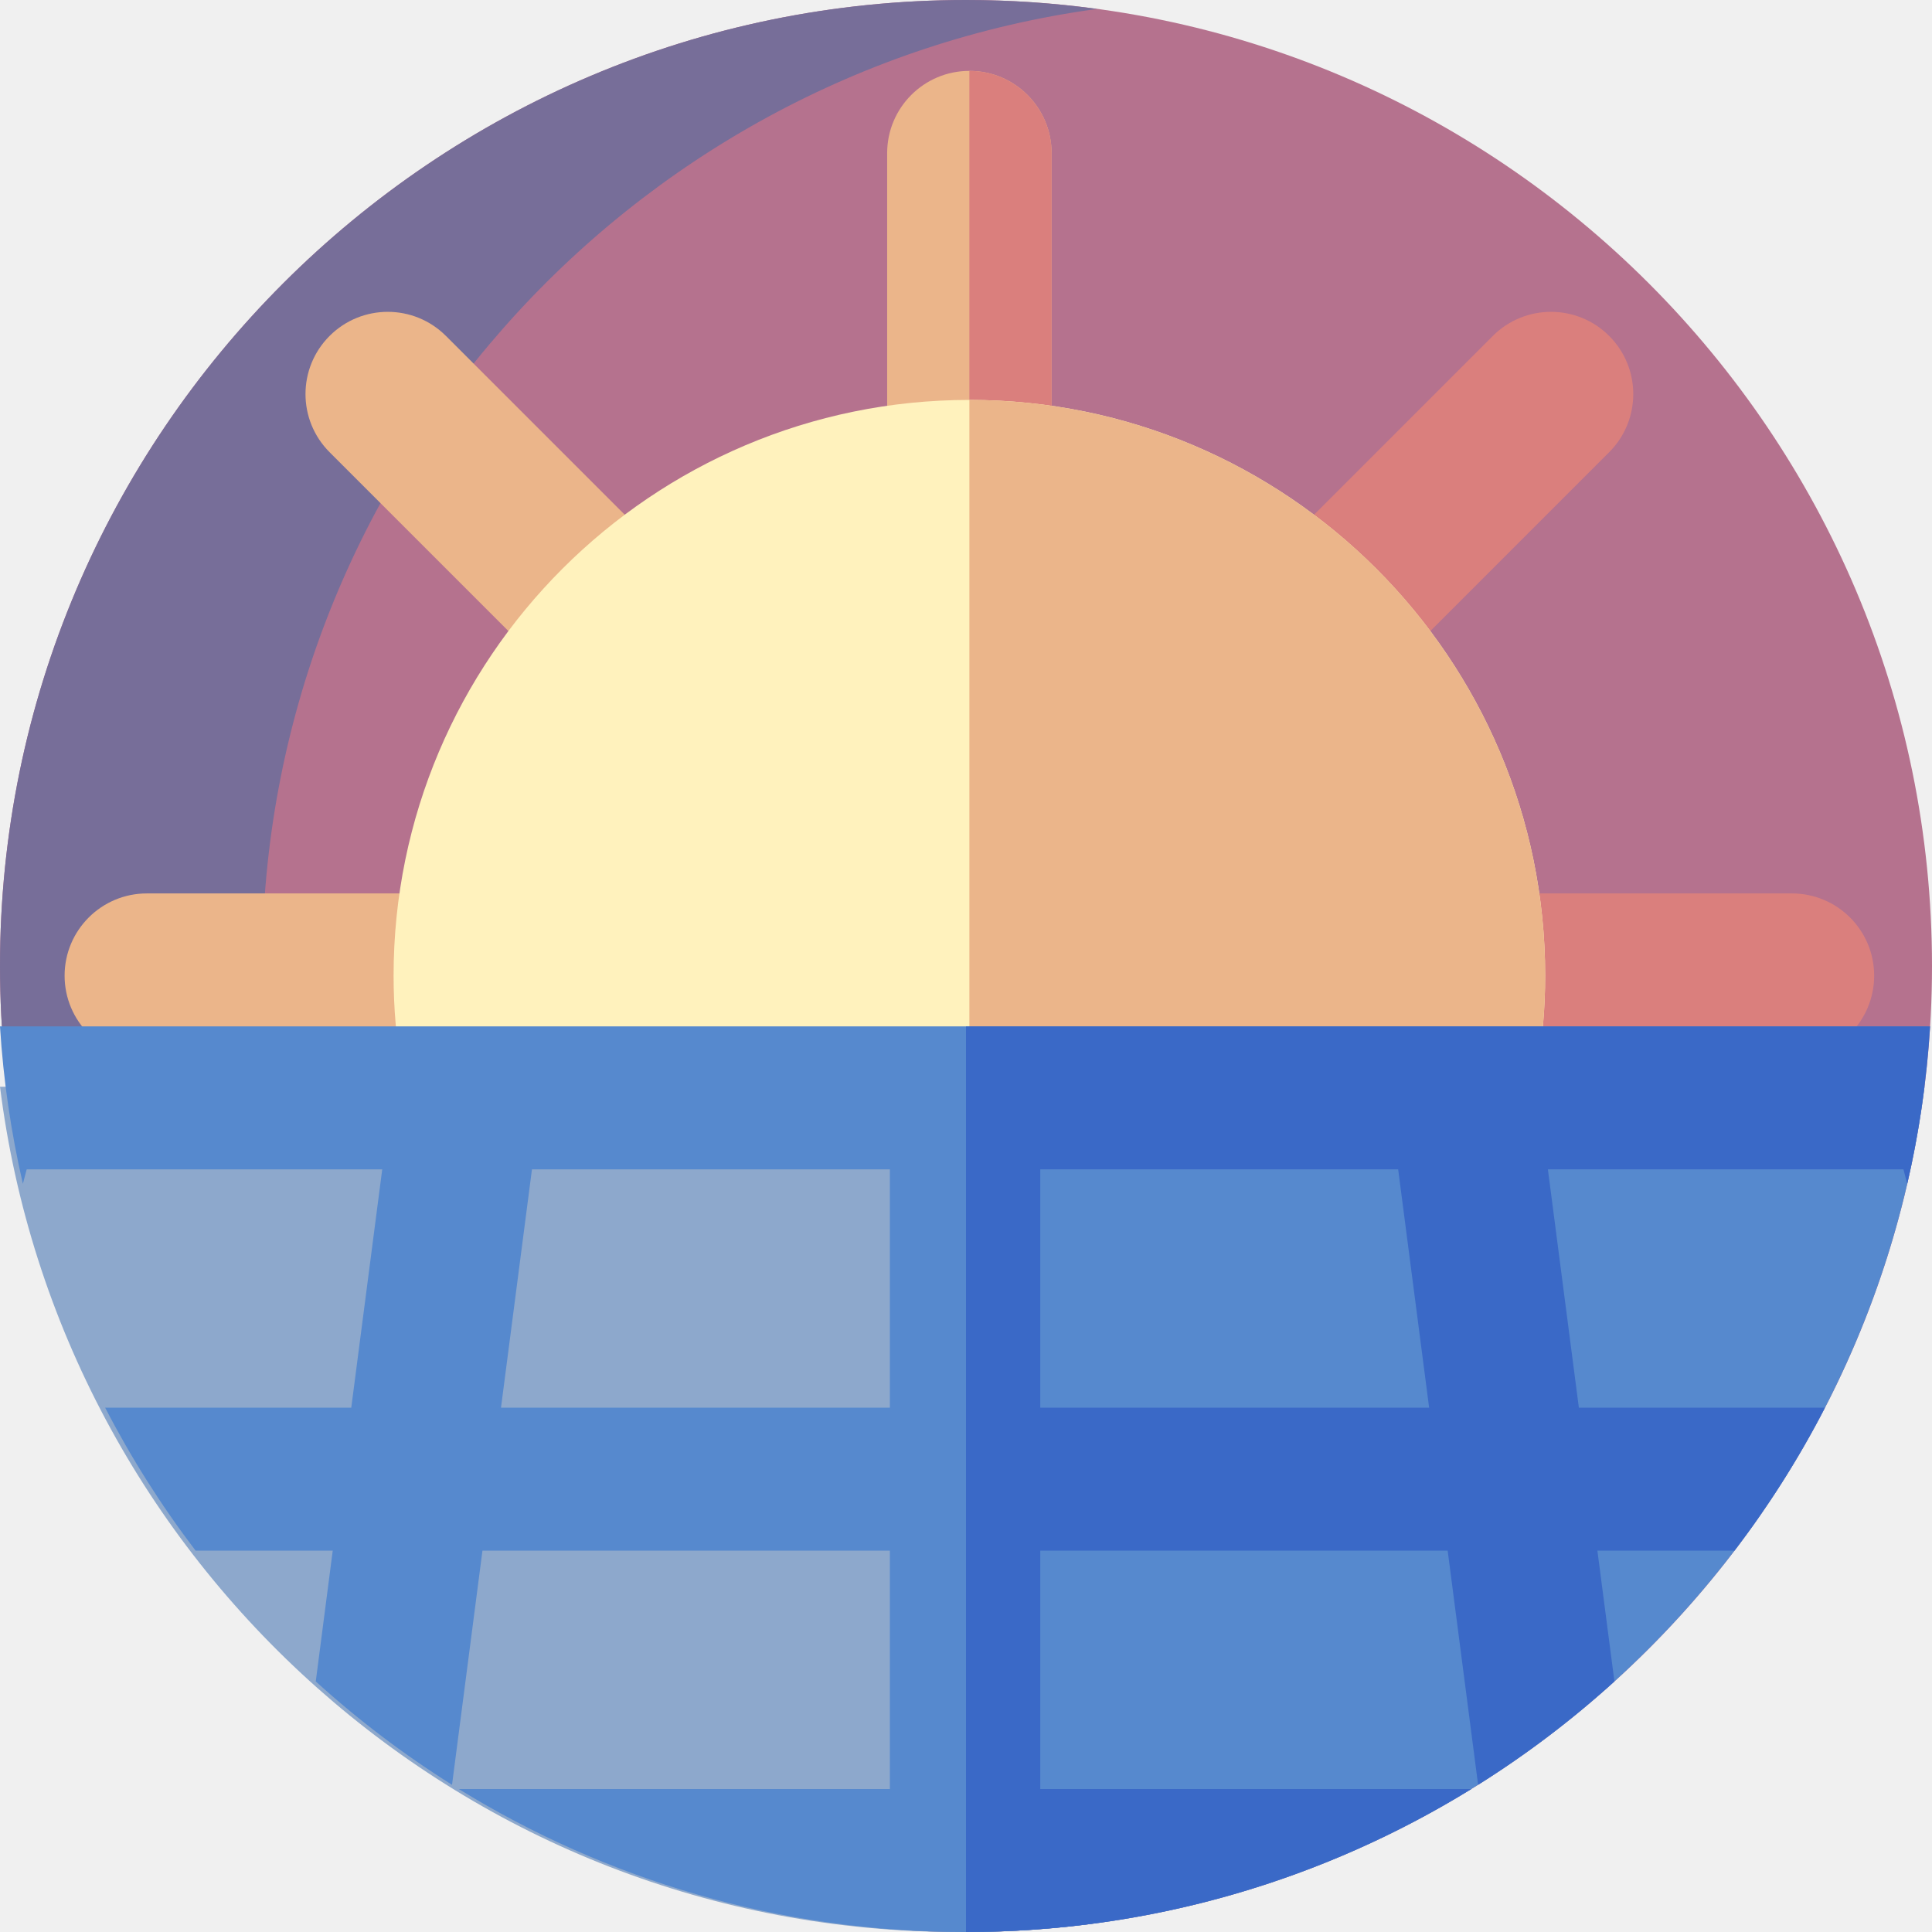
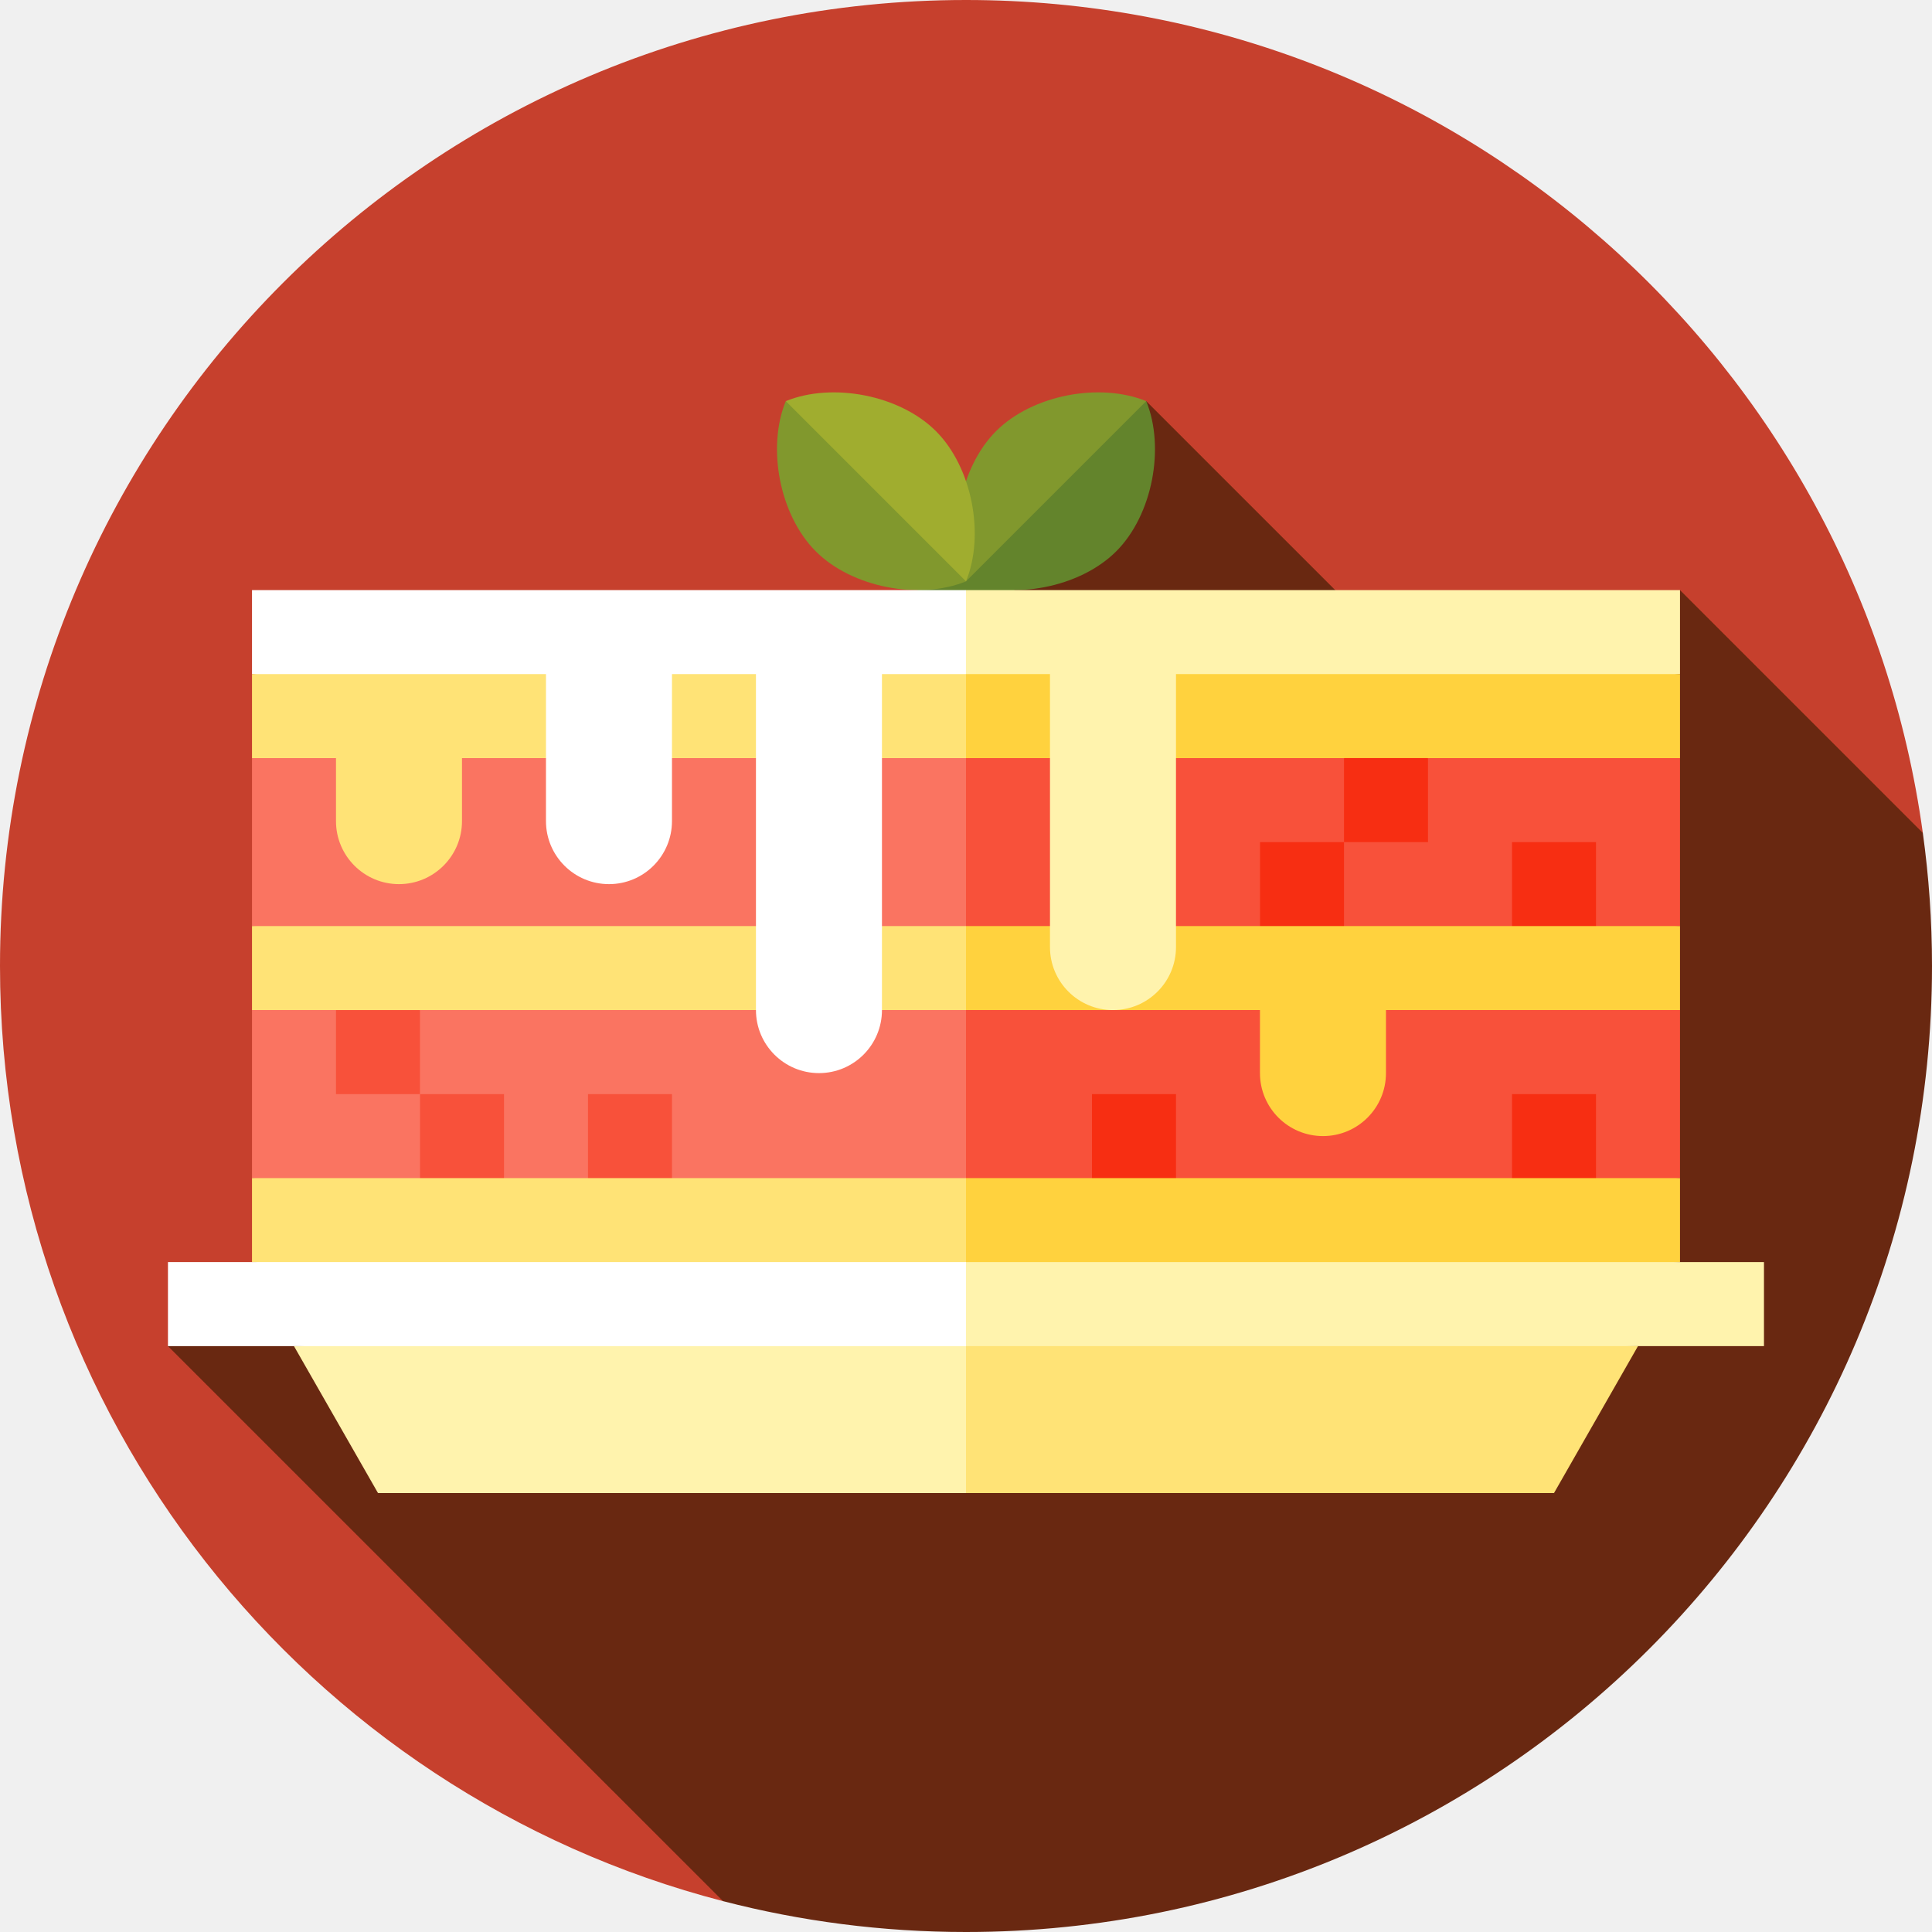
<svg xmlns="http://www.w3.org/2000/svg" width="32" height="32" viewBox="0 0 32 32" fill="none">
-   <path d="M16 32C7.178 32 0 24.823 0 16C0 7.178 7.178 0 16 0C24.822 0 32 7.178 32 16C32 24.823 24.822 32 16 32Z" fill="#B5728E" />
-   <path d="M4.343 16C4.343 7.914 10.372 1.211 18.171 0.148C17.461 0.051 16.736 0 16 0C7.178 0 0 7.177 0 15.999C0 24.822 7.178 32 16 32C16.736 32 17.461 31.948 18.171 31.852C10.372 30.789 4.343 24.086 4.343 16V16Z" fill="#776E99" />
-   <path d="M29.68 17.523H24.23C23.478 17.523 22.868 16.913 22.868 16.16C22.868 15.408 23.478 14.798 24.23 14.798H29.68C30.432 14.798 31.042 15.408 31.042 16.16C31.042 16.913 30.432 17.523 29.68 17.523Z" fill="#DA7F7D" />
-   <path d="M7.882 17.523H2.432C1.68 17.523 1.07 16.913 1.07 16.16C1.07 15.408 1.68 14.798 2.432 14.798H7.882C8.634 14.798 9.244 15.408 9.244 16.16C9.244 16.913 8.634 17.523 7.882 17.523Z" fill="#EBB58A" />
-   <path d="M16.056 9.349C15.304 9.349 14.694 8.739 14.694 7.986V2.537C14.694 1.784 15.304 1.174 16.056 1.174C16.808 1.174 17.418 1.784 17.418 2.537V7.986C17.418 8.739 16.808 9.349 16.056 9.349Z" fill="#EBB58A" />
-   <path d="M16.056 9.349C16.808 9.349 17.418 8.739 17.418 7.986V2.537C17.418 1.784 16.808 1.174 16.056 1.174V9.349Z" fill="#DA7F7D" />
-   <path d="M20.873 11.344C20.341 10.812 20.341 9.949 20.873 9.417L24.726 5.564C25.258 5.032 26.121 5.032 26.653 5.564C27.185 6.096 27.185 6.958 26.653 7.49L22.799 11.344C22.267 11.876 21.405 11.876 20.873 11.344V11.344Z" fill="#DA7F7D" />
-   <path d="M9.313 11.344L5.459 7.49C4.927 6.958 4.927 6.096 5.459 5.564C5.991 5.032 6.854 5.032 7.386 5.564L11.239 9.417C11.771 9.949 11.771 10.812 11.239 11.344C10.707 11.876 9.845 11.876 9.313 11.344V11.344Z" fill="#EBB58A" />
-   <path d="M23.755 20.248H8.357C7.78 20.248 7.265 19.884 7.072 19.34C6.705 18.303 6.519 17.233 6.519 16.16C6.519 10.902 10.797 6.624 16.056 6.624C21.314 6.624 25.593 10.902 25.593 16.16C25.593 17.233 25.407 18.303 25.04 19.34C24.847 19.884 24.332 20.248 23.755 20.248V20.248Z" fill="#FFF2BD" />
-   <path d="M23.755 20.248C24.332 20.248 24.847 19.884 25.04 19.34C25.407 18.303 25.593 17.233 25.593 16.16C25.593 10.902 21.314 6.624 16.056 6.624V20.248H23.755Z" fill="#EBB58A" />
-   <path d="M0 18C0.987 25.882 7.731 32 15.876 32C24.021 32 30.764 25.882 31.751 18H0Z" fill="#8DA8CC" />
-   <path d="M31.876 18C30.888 25.882 24.145 32 16 32V18H31.876Z" fill="#5689CE" />
-   <path fill-rule="evenodd" clip-rule="evenodd" d="M7.599 29.632C10.036 31.133 12.903 32 15.969 32C19.035 32 21.902 31.133 24.339 29.632H17.2V25.684H23.947L24.451 29.562C25.254 29.058 26.009 28.485 26.709 27.85L26.427 25.684H28.698C29.263 24.943 29.766 24.151 30.197 23.316H26.12L25.607 19.368H31.497L31.559 19.608C31.755 18.762 31.883 17.891 31.938 17H0C0.055 17.891 0.184 18.762 0.379 19.608L0.442 19.368H6.331L5.818 23.316H1.742C2.173 24.151 2.675 24.943 3.24 25.684H5.511L5.23 27.85C5.929 28.485 6.684 29.058 7.487 29.562L7.991 25.684H14.739V29.632H7.599ZM14.739 23.316V19.368H8.811L8.298 23.316H14.739ZM17.2 19.368V23.316H23.64L23.127 19.368H17.2Z" fill="#5689CE" />
-   <path fill-rule="evenodd" clip-rule="evenodd" d="M16 32L16.006 32C19.07 31.999 21.935 31.132 24.37 29.632H17.23V25.684H23.978L24.482 29.562C25.285 29.058 26.04 28.485 26.74 27.85L26.458 25.684H28.729C29.294 24.943 29.797 24.151 30.227 23.316H26.151L25.638 19.368H31.527L31.59 19.608C31.785 18.762 31.914 17.891 31.969 17L16 17V32ZM23.158 19.368H17.23V23.316H23.671L23.158 19.368Z" fill="#3A69C7" />
+   <g clip-path="url(#clip0_1301_2)">
+     <path d="M31.848 13.796C30.775 6.003 24.089 0 16 0C7.163 0 0 7.163 0 16C0 23.447 5.087 29.705 11.976 31.489L31.848 13.796Z" fill="#C6402D" />
+     <path d="M32 16C32 15.252 31.948 14.517 31.848 13.796L27.826 9.774L24.971 12.629L18.985 6.644L2.782 22.296L11.976 31.489C13.262 31.822 14.61 32 16 32C24.837 32 32 24.837 32 16Z" fill="#692811" />
+     <path d="M16.8 9.131H15.2V10.474H16.8V9.131Z" fill="#63842C" />
+     <path d="M17.139 7.782L16 9.629C16.767 9.943 17.886 9.734 18.488 9.132C19.09 8.53 19.299 7.411 18.985 6.644L17.139 7.782Z" fill="#63842C" />
+     <path d="M16.498 7.141C15.896 7.743 15.686 8.862 16 9.629L18.985 6.644C18.218 6.33 17.1 6.539 16.498 7.141Z" fill="#81982D" />
+     <path d="M14.861 7.782L16 9.629C15.233 9.943 14.114 9.734 13.512 9.132C12.91 8.53 12.7 7.411 13.015 6.644L14.861 7.782Z" fill="#81982D" />
+     <path d="M15.502 7.141C16.104 7.743 16.314 8.862 16 9.629L13.015 6.644C13.782 6.33 14.9 6.539 15.502 7.141Z" fill="#A0AD2F" />
+     <path d="M16 9.774L14.608 12.557L27.826 11.165V9.774H16Z" fill="#FFF3AD" />
+     <path d="M4.174 9.774V11.165L16 12.557V9.774H4.174Z" fill="white" />
+     <path d="M16 11.165L14.608 13.948L27.826 12.557V11.165H16Z" fill="#FFD23E" />
+     <path d="M4.174 11.165V12.557L16 13.948V11.165H4.174Z" fill="#FFE376" />
+     <path d="M16 12.557L14.608 16.73L27.826 15.339V12.557H23.652L22.956 13.252L22.261 12.557H16Z" fill="#F8513A" />
+     <path d="M26.435 13.948H25.044V16.035H26.435V13.948Z" fill="#F72E12" />
+     <path d="M22.261 13.948H20.87V16.035H22.261V13.948Z" fill="#F72E12" />
+     <path d="M4.174 12.557V15.339L16 16.73V12.557H4.174Z" fill="#FA7461" />
+     <path d="M16 15.339L14.608 18.122L27.826 16.73V15.339H16Z" fill="#FFD23E" />
+     <path d="M4.174 15.339V16.73L16 18.122V15.339H4.174Z" fill="#FFE376" />
+     <path d="M16 16.73L14.608 20.904L27.826 19.513V16.73H16Z" fill="#F8513A" />
+     <path d="M26.435 18.122H25.044V20.209H26.435V18.122Z" fill="#F72E12" />
+     <path d="M19.478 18.122H18.087V20.209H19.478V18.122Z" fill="#F72E12" />
+     <path d="M4.174 16.73V19.513L16 20.904V16.73H6.956L6.26 17.426L5.565 16.73H4.174Z" fill="#FA7461" />
+     <path d="M6.956 16.73H5.565V18.122H6.956V16.73Z" fill="#F8513A" />
+     <path d="M8.348 18.122H6.957V20.209H8.348V18.122Z" fill="#F8513A" />
+     <path d="M11.13 18.122H9.739V20.209H11.13V18.122Z" fill="#F8513A" />
+     <path d="M16 19.513L14.608 22.296L27.826 20.904V19.513H16Z" fill="#FFD23E" />
+     <path d="M4.174 19.513V20.904L16 22.296V19.513H4.174Z" fill="#FFE376" />
+     <path d="M27.13 22.296L25.739 24.73H16L14.643 21.6L27.13 22.296Z" fill="#FFE376" />
+     <path d="M6.261 24.73H16V21.6L4.869 22.296L6.261 24.73Z" fill="#FFF3AD" />
+     <path d="M29.217 20.904V22.296H16L15.313 21.6L16 20.904H29.217Z" fill="#FFF3AD" />
+     <path d="M16 20.904H2.782V22.296H16V20.904Z" fill="white" />
+     <path d="M17.391 10.817V15.687C17.391 16.263 17.858 16.73 18.434 16.73C19.011 16.73 19.478 16.263 19.478 15.687V10.817H17.391Z" fill="#FFF3AD" />
+     <path d="M20.869 15.687V17.774C20.869 18.35 21.336 18.817 21.913 18.817C22.489 18.817 22.956 18.35 22.956 17.774V15.687H20.869Z" fill="#FFD23E" />
+     <path d="M14.608 10.817V16.73C14.608 17.307 14.141 17.774 13.565 17.774C12.989 17.774 12.521 17.307 12.521 16.73V10.817H14.608Z" fill="white" />
+     <path d="M11.13 10.817V13.6C11.13 14.176 10.663 14.644 10.087 14.644C9.51 14.644 9.043 14.176 9.043 13.6V10.817H11.13Z" fill="white" />
+     <path d="M7.652 11.513V13.6C7.652 14.176 7.185 14.644 6.608 14.644C6.032 14.644 5.565 14.176 5.565 13.6V11.513H7.652Z" fill="#FFE376" />
+     <path d="M23.652 12.556H22.261V13.948H23.652V12.556Z" fill="#F72E12" />
+   </g>
+   <defs>
+     <clipPath id="clip0_1301_2">
+       <rect width="32" height="32" fill="white" />
+     </clipPath>
+   </defs>
</svg>
